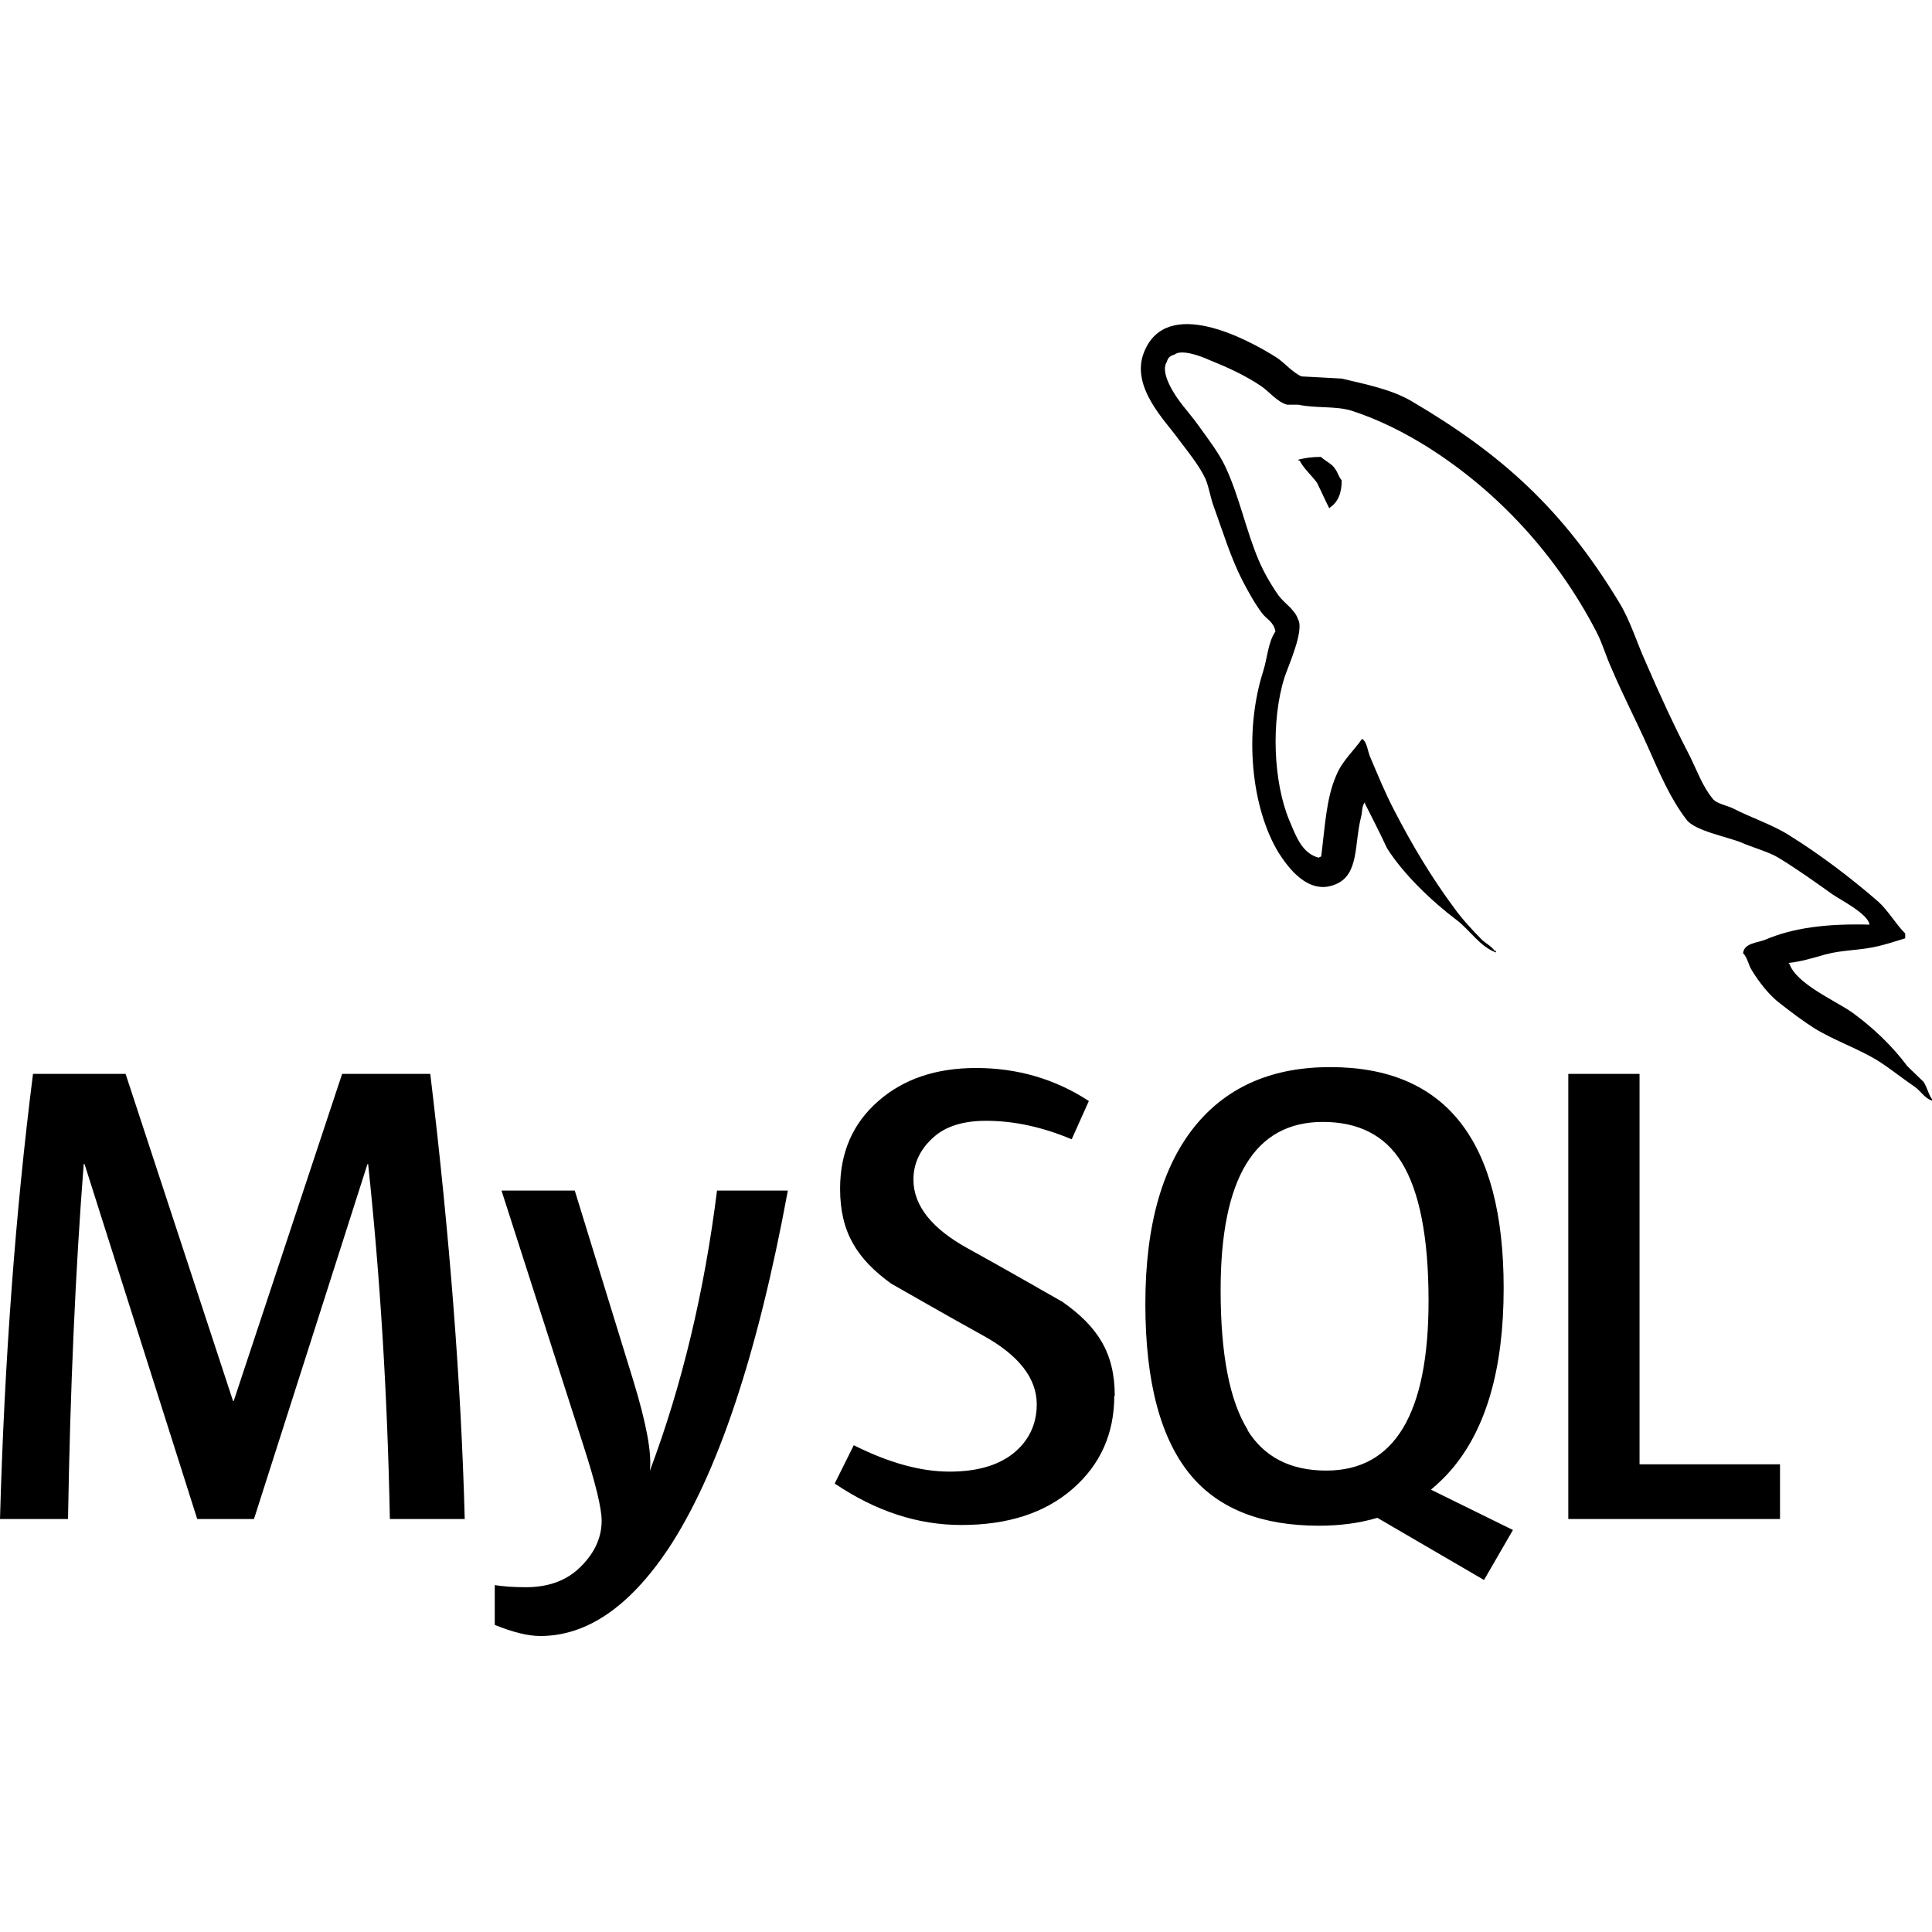
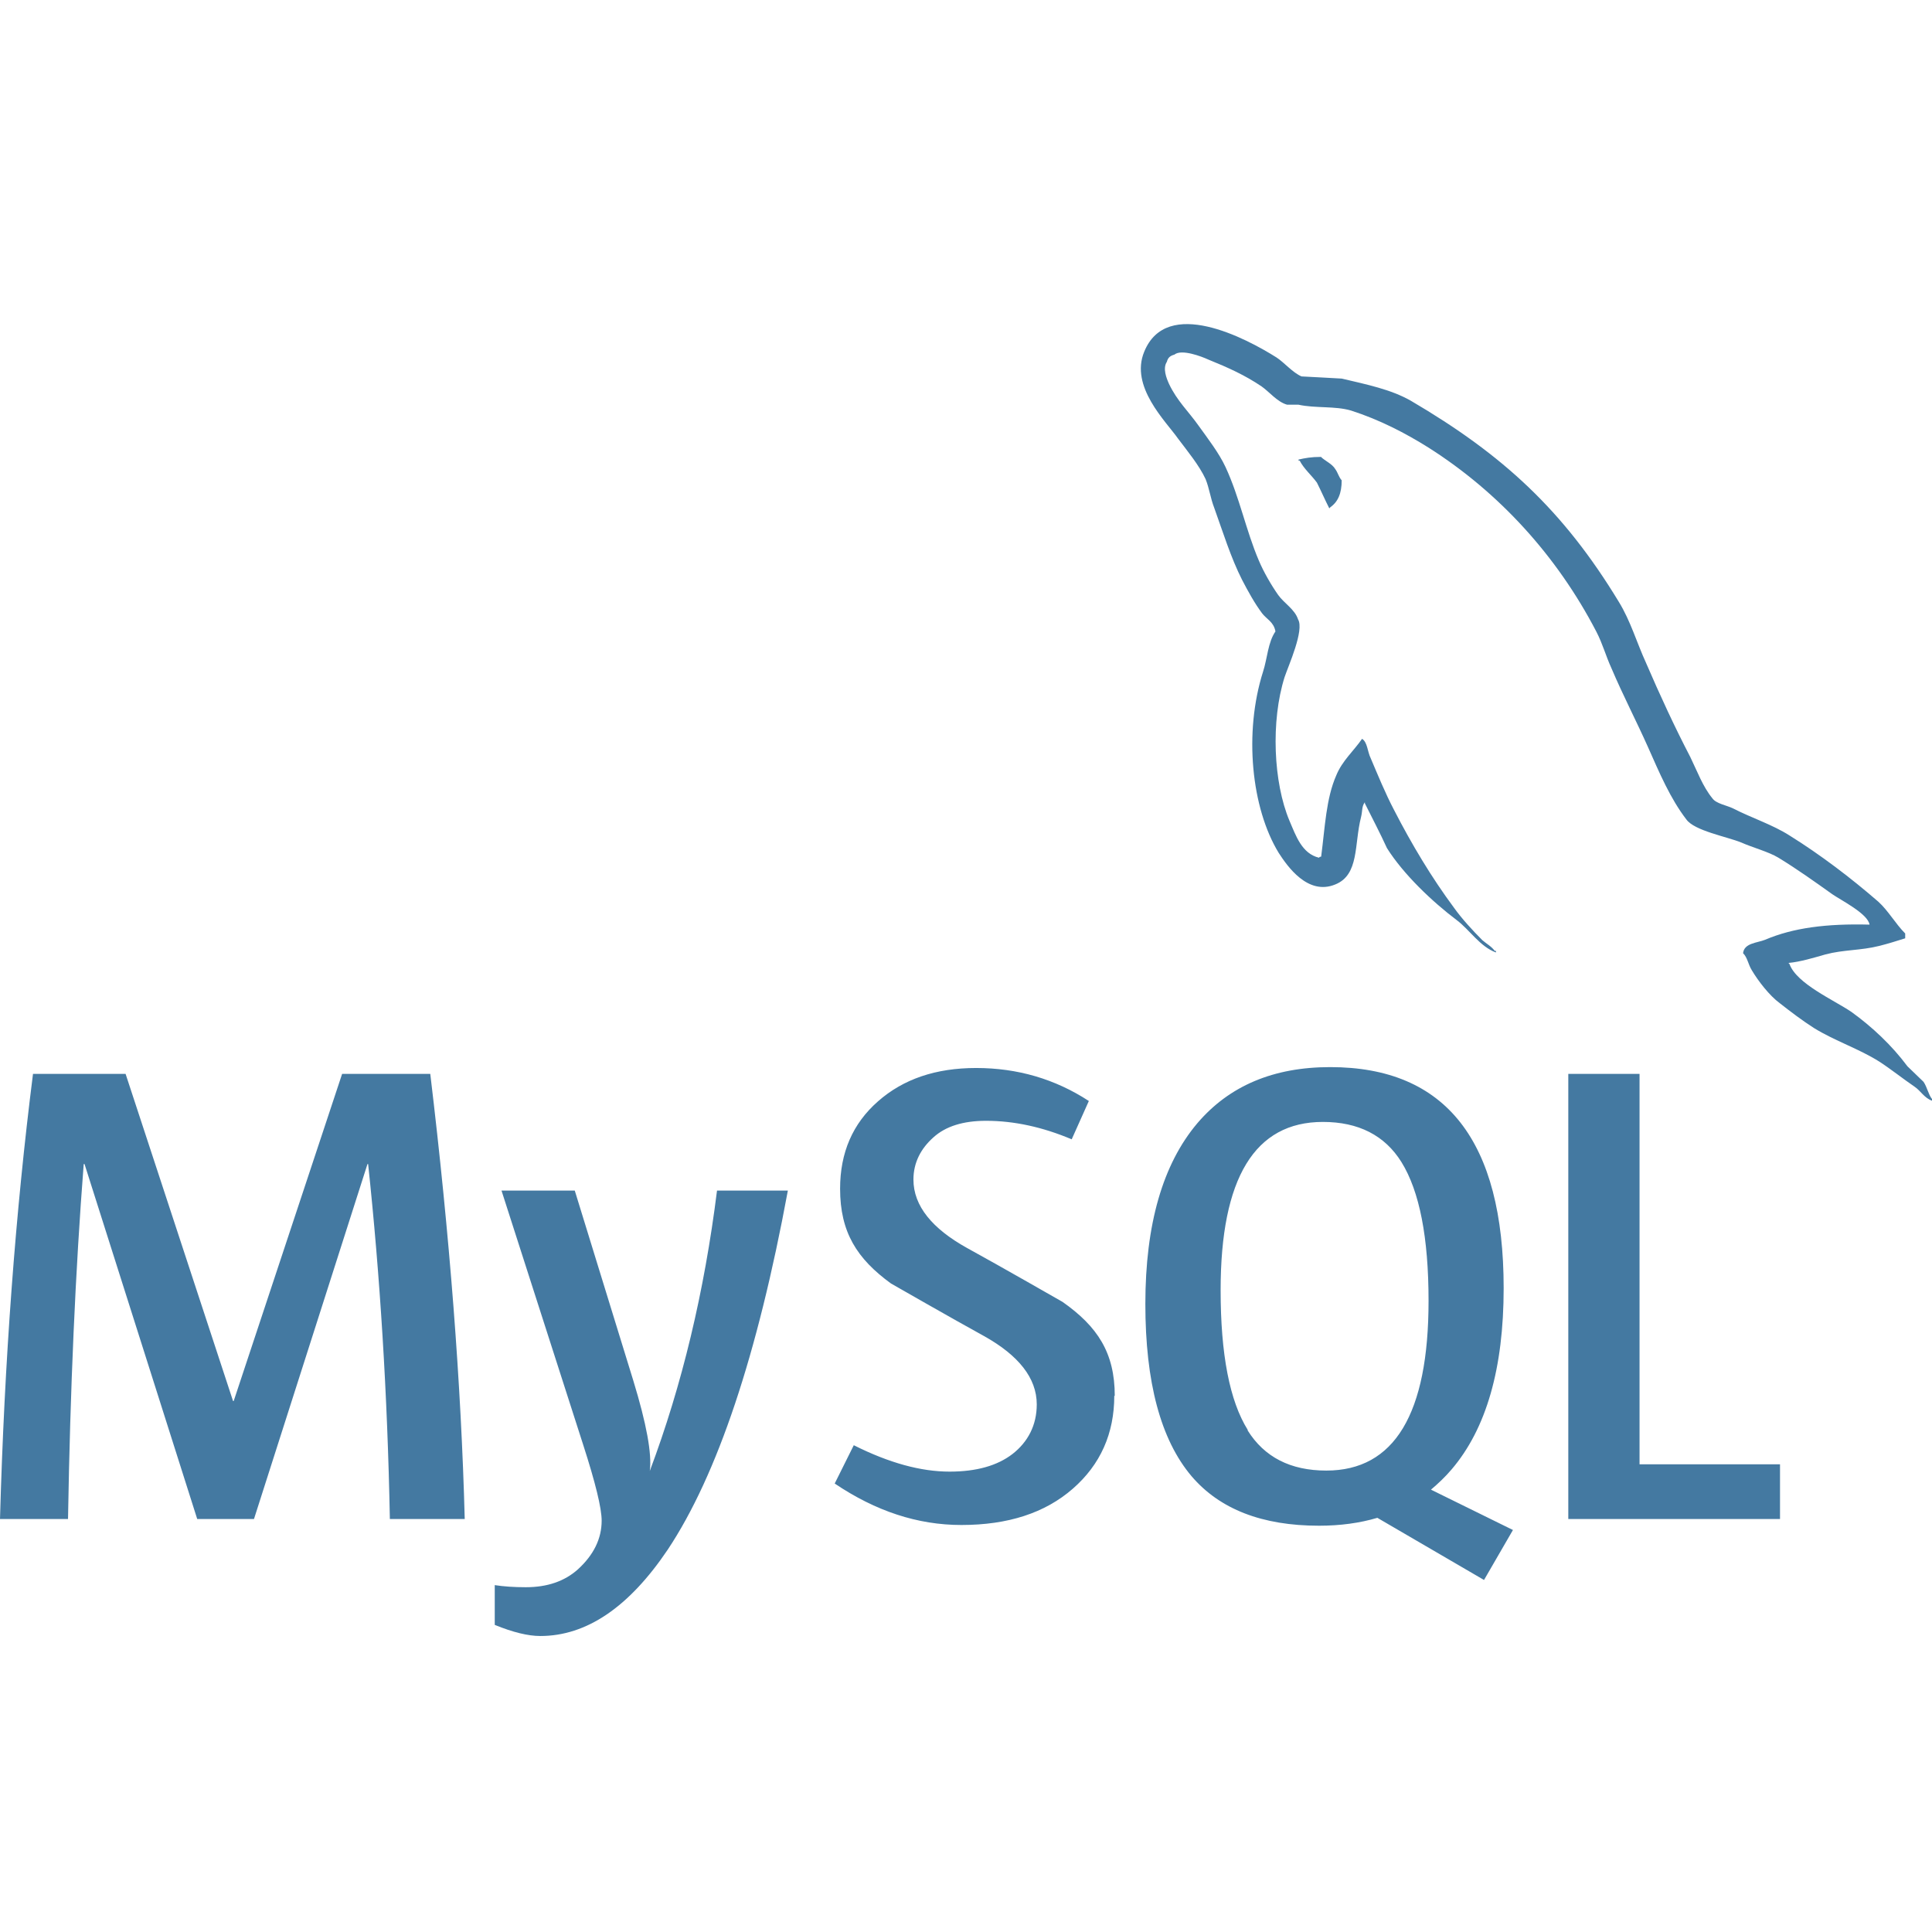
<svg xmlns="http://www.w3.org/2000/svg" role="img" viewBox="0 0 24 24">
-   <path d="M16.405 5.676c-.115 0-.193.014-.274.033v.013h.014c.054.104.146.18.214.273.054.107.1.214.154.32l.014-.015c.094-.066.14-.172.14-.333-.04-.047-.046-.094-.08-.14-.04-.067-.126-.1-.18-.153zM5.77 18.87h-.927c-.03-1.562-.123-3.03-.27-4.41h-.008l-1.41 4.41H2.45l-1.4-4.41h-.01c-.103 1.323-.168 2.793-.195 4.41H0c.055-1.966.192-3.81.41-5.53h1.15l1.335 4.064h.008L4.25 13.34h1.095c.242 2.015.384 3.86.428 5.53zm4.017-4.08c-.378 2.045-.876 3.533-1.492 4.46-.482.716-1.01 1.073-1.583 1.073-.153 0-.34-.046-.566-.138v-.494c.11.017.24.026.386.026.268 0 .483-.075.647-.222.197-.18.295-.382.295-.605 0-.155-.077-.47-.23-.944L6.23 14.79h.91l.727 2.36c.164.536.233.91.205 1.123.4-1.064.678-2.227.835-3.483h.88zM22.112 18.87h-2.63v-5.53h.885v4.85h1.745zM18.792 19.005l-1.016-.5c.09-.076.177-.158.255-.25.433-.506.648-1.258.648-2.253 0-1.83-.718-2.746-2.155-2.746-.704 0-1.254.232-1.65.697-.43.508-.646 1.256-.646 2.245 0 .972.19 1.686.574 2.14.35.41.877.615 1.583.615.264 0 .506-.033.725-.098l1.325.772.36-.622zM15.5 17.763c-.225-.36-.337-.94-.337-1.736 0-1.393.424-2.09 1.27-2.09.443 0 .77.167.977.5.224.362.336.936.336 1.723 0 1.404-.424 2.108-1.27 2.108-.445 0-.77-.167-.978-.5zM13.842 17.338c0 .47-.172.856-.516 1.156s-.803.45-1.384.45c-.543 0-1.064-.172-1.573-.515l.237-.476c.438.22.833.328 1.19.328.332 0 .593-.073.783-.22.188-.147.3-.354.3-.615 0-.33-.23-.61-.648-.845-.388-.213-1.163-.657-1.163-.657-.422-.307-.632-.636-.632-1.177 0-.45.157-.81.47-1.085.315-.278.72-.415 1.22-.415.512 0 .98.136 1.4.41l-.213.476c-.36-.152-.715-.23-1.064-.23-.283 0-.502.068-.654.206-.153.136-.248.31-.248.524 0 .328.234.61.666.85.393.215 1.187.67 1.187.67.433.305.648.63.648 1.168zM23.224 11.486c-.535-.014-.95.04-1.297.188-.1.04-.26.04-.274.167.055.053.063.14.11.214.08.134.218.313.346.407.14.11.28.216.427.31.26.16.555.255.81.416.145.094.293.213.44.313.073.05.12.14.214.172v-.02c-.046-.06-.06-.147-.105-.214-.067-.067-.134-.127-.2-.193-.194-.26-.435-.487-.695-.675-.214-.146-.682-.35-.77-.595l-.013-.014c.146-.013.32-.066.46-.106.227-.06.435-.047.67-.106.106-.027.213-.06.32-.094v-.06c-.12-.12-.21-.283-.334-.395-.34-.295-.717-.582-1.104-.823-.21-.134-.476-.22-.697-.334-.08-.04-.214-.06-.26-.127-.12-.146-.19-.34-.275-.514-.192-.368-.38-.775-.547-1.163-.12-.262-.193-.523-.34-.763-.69-1.137-1.437-1.826-2.586-2.5-.247-.14-.543-.2-.856-.274-.167-.008-.334-.02-.5-.027-.11-.047-.216-.174-.31-.235-.38-.24-1.364-.76-1.644-.072-.18.434.267.862.422 1.082.115.153.26.328.34.5.047.116.06.235.107.356.106.294.207.622.347.897.073.14.153.287.247.413.054.073.146.107.167.227-.094.136-.1.334-.154.5-.24.757-.146 1.693.194 2.25.107.166.362.534.703.393.3-.12.234-.5.32-.835.02-.08.007-.133.048-.187v.015c.094.188.188.367.274.555.206.328.566.668.867.895.16.12.287.328.487.402v-.02h-.015c-.043-.058-.1-.086-.154-.133-.12-.12-.255-.267-.35-.4-.28-.377-.527-.79-.747-1.218-.11-.21-.202-.436-.29-.643-.04-.08-.04-.2-.107-.24-.1.146-.247.273-.32.453-.127.288-.14.642-.188 1.01-.027.007-.014 0-.027.014-.214-.052-.287-.274-.367-.46-.2-.475-.233-1.238-.06-1.785.047-.14.247-.582.167-.716-.042-.127-.174-.2-.247-.303-.087-.124-.18-.285-.24-.427-.16-.374-.24-.788-.414-1.162-.08-.173-.22-.354-.334-.513-.127-.18-.267-.307-.368-.52-.033-.073-.08-.194-.027-.274.014-.054.042-.075.094-.09.088-.072.335.022.422.062.247.1.455.194.662.334.094.066.195.193.315.226h.14c.214.047.455.014.655.073.355.114.675.28.962.46.876.556 1.596 1.345 2.085 2.286.08.154.115.295.188.455.14.33.313.663.455.982.14.315.275.636.476.897.1.14.502.213.682.286.133.06.34.115.46.188.23.14.454.3.67.454.11.076.443.243.463.378z" />
+   <path style="fill:#4479A1" d="M16.405 5.676c-.115 0-.193.014-.274.033v.013h.014c.054.104.146.18.214.273.054.107.1.214.154.32l.014-.015c.094-.066.14-.172.14-.333-.04-.047-.046-.094-.08-.14-.04-.067-.126-.1-.18-.153zM5.77 18.87h-.927c-.03-1.562-.123-3.03-.27-4.41h-.008l-1.41 4.41H2.45l-1.4-4.41h-.01c-.103 1.323-.168 2.793-.195 4.41H0c.055-1.966.192-3.81.41-5.53h1.15l1.335 4.064h.008L4.25 13.34h1.095c.242 2.015.384 3.86.428 5.53zm4.017-4.08c-.378 2.045-.876 3.533-1.492 4.46-.482.716-1.01 1.073-1.583 1.073-.153 0-.34-.046-.566-.138v-.494c.11.017.24.026.386.026.268 0 .483-.075.647-.222.197-.18.295-.382.295-.605 0-.155-.077-.47-.23-.944L6.23 14.79h.91l.727 2.36c.164.536.233.91.205 1.123.4-1.064.678-2.227.835-3.483h.88zM22.112 18.87h-2.63v-5.53h.885v4.85h1.745zM18.792 19.005l-1.016-.5c.09-.076.177-.158.255-.25.433-.506.648-1.258.648-2.253 0-1.83-.718-2.746-2.155-2.746-.704 0-1.254.232-1.65.697-.43.508-.646 1.256-.646 2.245 0 .972.19 1.686.574 2.14.35.41.877.615 1.583.615.264 0 .506-.033.725-.098l1.325.772.36-.622zM15.5 17.763c-.225-.36-.337-.94-.337-1.736 0-1.393.424-2.09 1.27-2.09.443 0 .77.167.977.5.224.362.336.936.336 1.723 0 1.404-.424 2.108-1.27 2.108-.445 0-.77-.167-.978-.5zM13.842 17.338c0 .47-.172.856-.516 1.156s-.803.45-1.384.45c-.543 0-1.064-.172-1.573-.515l.237-.476c.438.22.833.328 1.19.328.332 0 .593-.073.783-.22.188-.147.3-.354.3-.615 0-.33-.23-.61-.648-.845-.388-.213-1.163-.657-1.163-.657-.422-.307-.632-.636-.632-1.177 0-.45.157-.81.47-1.085.315-.278.72-.415 1.22-.415.512 0 .98.136 1.4.41l-.213.476c-.36-.152-.715-.23-1.064-.23-.283 0-.502.068-.654.206-.153.136-.248.31-.248.524 0 .328.234.61.666.85.393.215 1.187.67 1.187.67.433.305.648.63.648 1.168zM23.224 11.486c-.535-.014-.95.04-1.297.188-.1.04-.26.04-.274.167.055.053.063.14.11.214.08.134.218.313.346.407.14.11.28.216.427.31.26.16.555.255.81.416.145.094.293.213.44.313.073.05.12.14.214.172v-.02c-.046-.06-.06-.147-.105-.214-.067-.067-.134-.127-.2-.193-.194-.26-.435-.487-.695-.675-.214-.146-.682-.35-.77-.595l-.013-.014c.146-.013.32-.066.46-.106.227-.06.435-.047.67-.106.106-.027.213-.06.32-.094v-.06c-.12-.12-.21-.283-.334-.395-.34-.295-.717-.582-1.104-.823-.21-.134-.476-.22-.697-.334-.08-.04-.214-.06-.26-.127-.12-.146-.19-.34-.275-.514-.192-.368-.38-.775-.547-1.163-.12-.262-.193-.523-.34-.763-.69-1.137-1.437-1.826-2.586-2.5-.247-.14-.543-.2-.856-.274-.167-.008-.334-.02-.5-.027-.11-.047-.216-.174-.31-.235-.38-.24-1.364-.76-1.644-.072-.18.434.267.862.422 1.082.115.153.26.328.34.5.047.116.06.235.107.356.106.294.207.622.347.897.073.14.153.287.247.413.054.073.146.107.167.227-.094.136-.1.334-.154.5-.24.757-.146 1.693.194 2.25.107.166.362.534.703.393.3-.12.234-.5.32-.835.02-.08.007-.133.048-.187v.015c.094.188.188.367.274.555.206.328.566.668.867.895.16.12.287.328.487.402v-.02h-.015c-.043-.058-.1-.086-.154-.133-.12-.12-.255-.267-.35-.4-.28-.377-.527-.79-.747-1.218-.11-.21-.202-.436-.29-.643-.04-.08-.04-.2-.107-.24-.1.146-.247.273-.32.453-.127.288-.14.642-.188 1.01-.027.007-.014 0-.027.014-.214-.052-.287-.274-.367-.46-.2-.475-.233-1.238-.06-1.785.047-.14.247-.582.167-.716-.042-.127-.174-.2-.247-.303-.087-.124-.18-.285-.24-.427-.16-.374-.24-.788-.414-1.162-.08-.173-.22-.354-.334-.513-.127-.18-.267-.307-.368-.52-.033-.073-.08-.194-.027-.274.014-.054.042-.075.094-.09.088-.072.335.022.422.062.247.1.455.194.662.334.094.066.195.193.315.226h.14c.214.047.455.014.655.073.355.114.675.28.962.46.876.556 1.596 1.345 2.085 2.286.08.154.115.295.188.455.14.33.313.663.455.982.14.315.275.636.476.897.1.14.502.213.682.286.133.06.34.115.46.188.23.14.454.3.67.454.11.076.443.243.463.378z" />
</svg>
